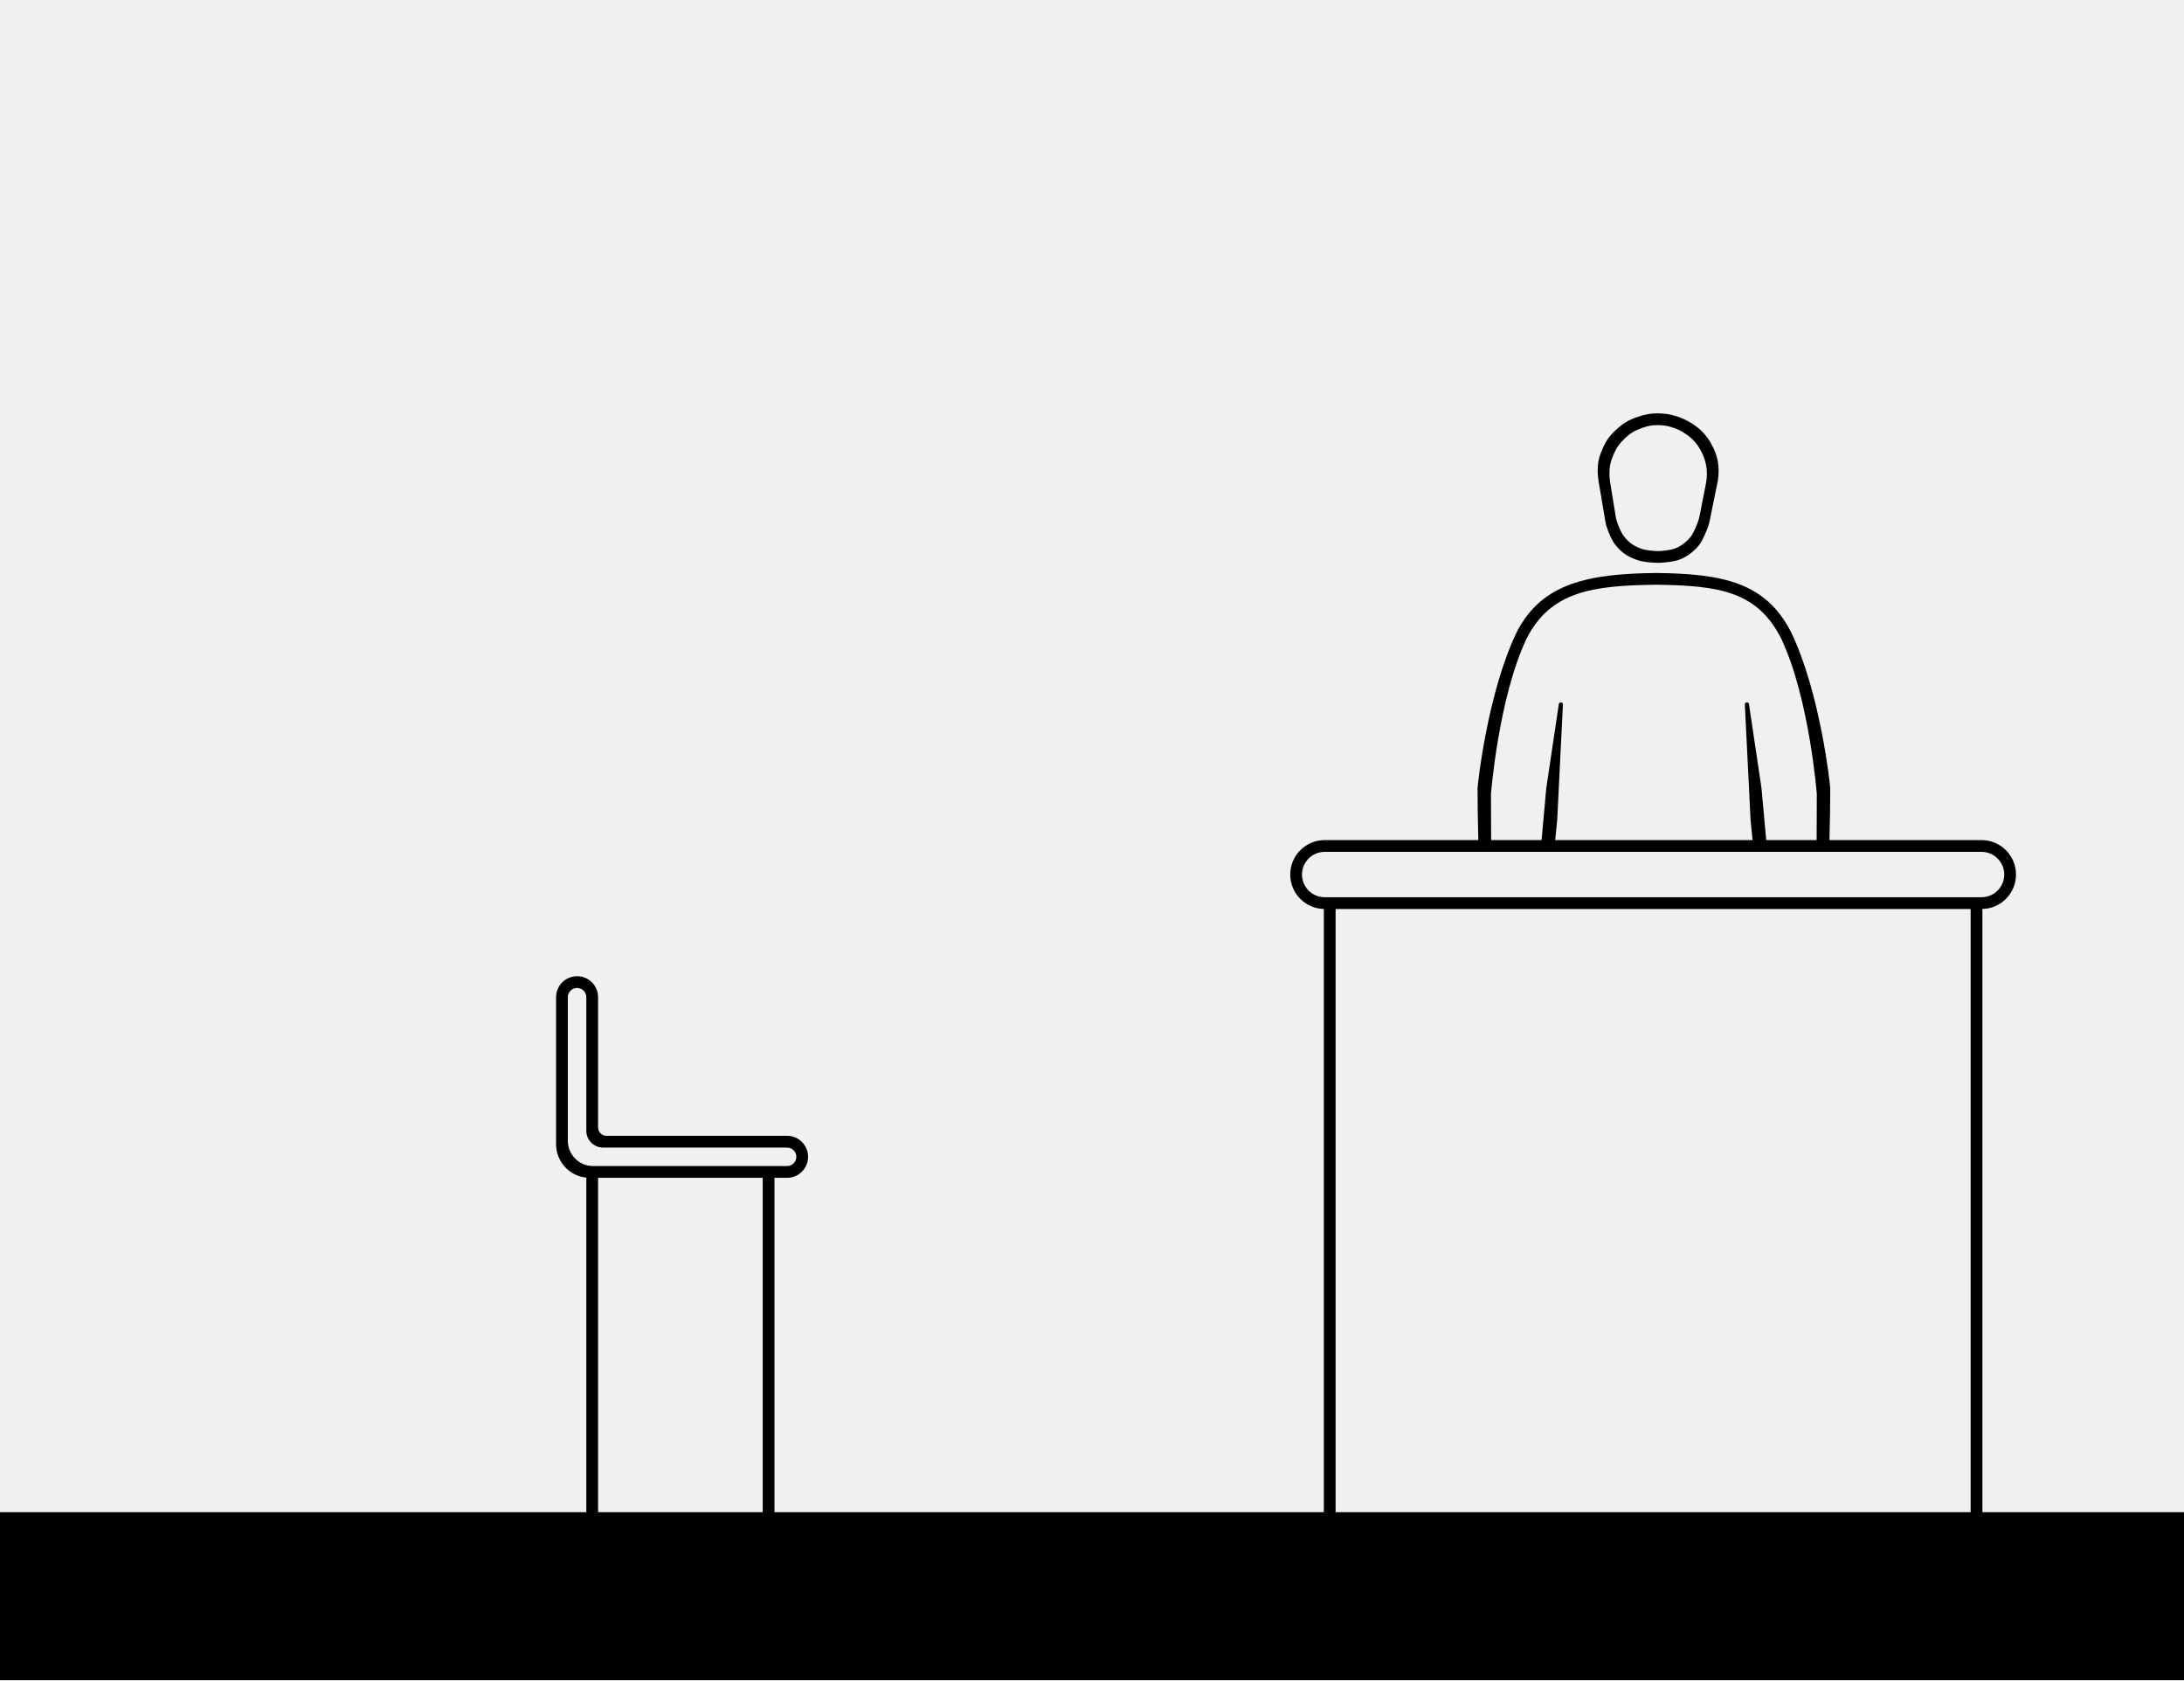
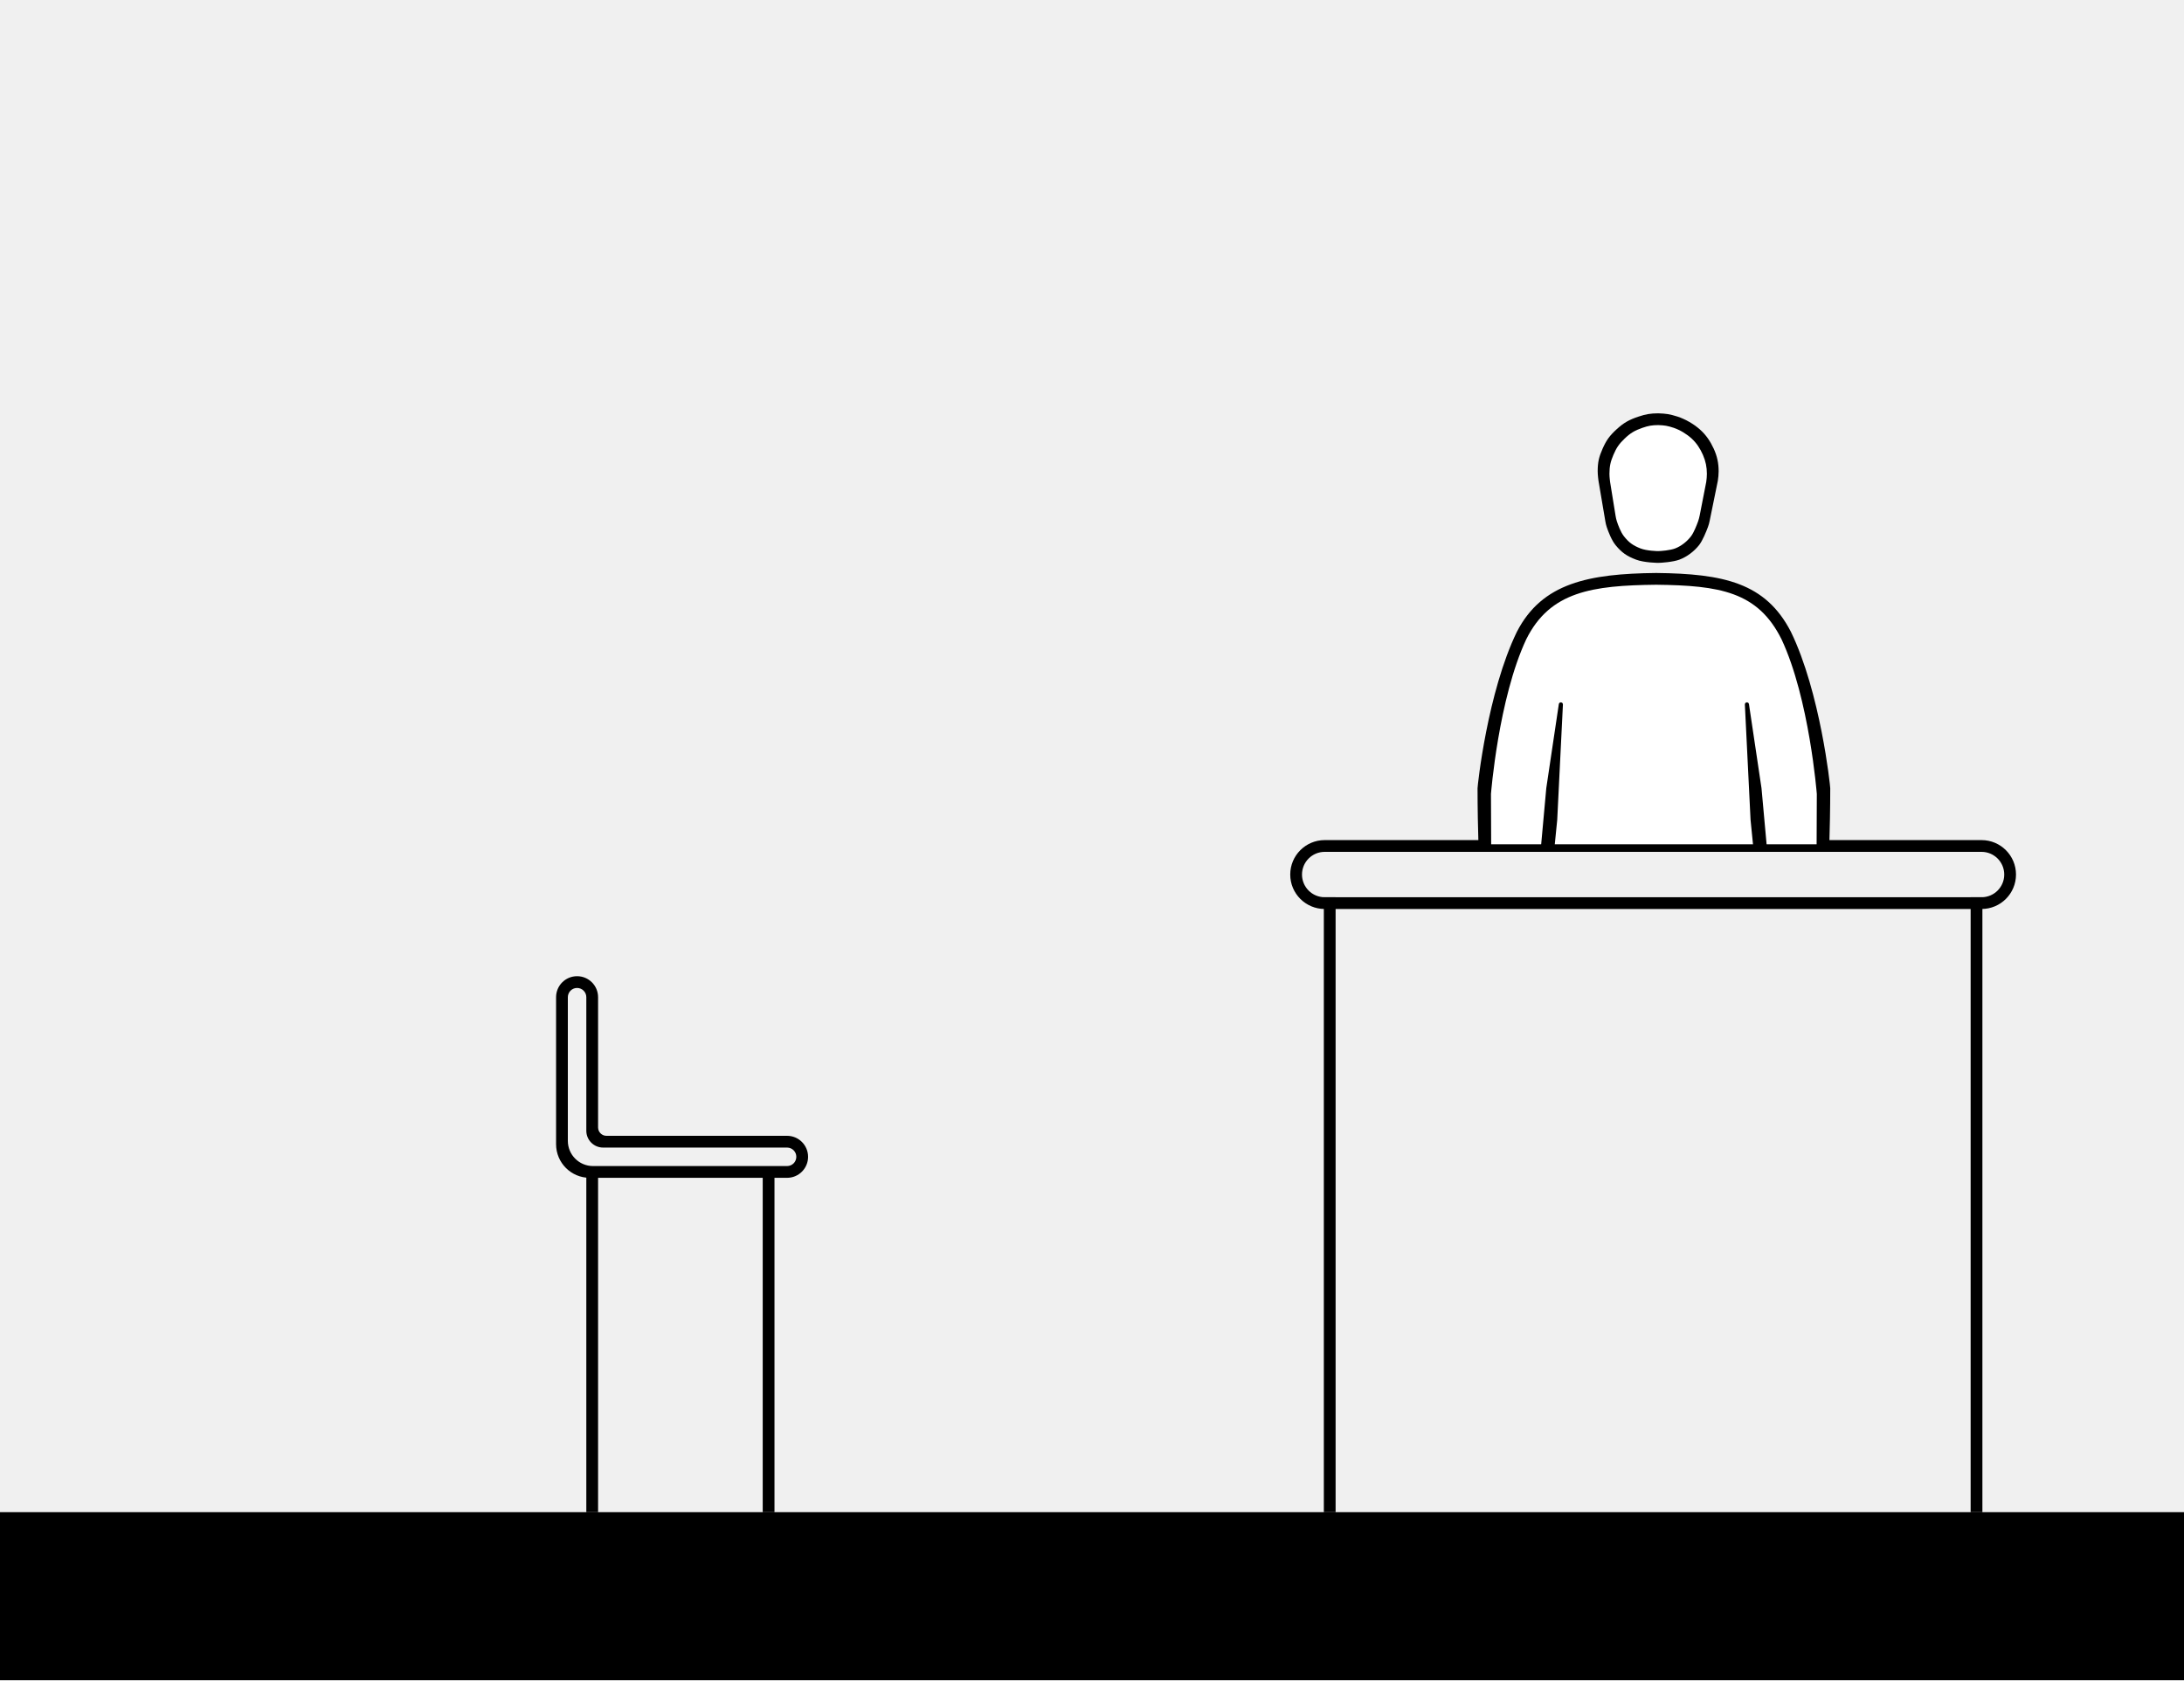
<svg xmlns="http://www.w3.org/2000/svg" width="1300" height="1000" viewBox="0 0 1300 1000" fill="none">
-   <path fill-rule="evenodd" clip-rule="evenodd" d="M999.649 333.086c-3.769 1.408-10.807 1.91-12.649 1.914 0 0-8.301-.069-13.135-1.914-5.448-2.079-8.483-4.109-12.162-8.575-2.49-3.022-4.438-8.223-5.322-10.853-.362-1.079-.611-2.188-.801-3.31l-4.093-24.154s-.495-3.492-.487-5.742c.02-5.351.746-8.493 2.919-13.398 2.232-5.038 4.185-7.735 8.27-11.484 4.356-3.996 7.495-5.742 13.135-7.625 4.38-1.462 7.052-1.907 11.676-1.945 4.963.167 6.811.479 11.548 1.945 4.742 1.577 9.582 4.373 13.262 7.625 3.68 3.252 6.26 7.101 8.27 11.484s2.92 8.615 2.92 13.398c0 1.803-.2 3.959-.49 5.742l-4.86 23.833a25.09 25.09 0 0 1-1.01 3.617c-1.04 2.793-3.21 8.177-5.32 10.829-2.92 3.676-7.16 6.929-11.671 8.613Zm-2.46-6.699c-3.036 1.186-8.705 1.609-10.189 1.613 0 0-6.687-.058-10.581-1.613-4.389-1.752-6.834-3.462-9.797-7.226-1.949-2.474-3.485-6.68-4.224-8.951-.338-1.039-.567-2.105-.741-3.184l-3.265-20.155s-.399-2.943-.392-4.839c.016-4.509.601-7.156 2.351-11.29 1.799-4.246 3.371-6.518 6.663-9.677 3.508-3.368 6.037-4.839 10.581-6.426 3.527-1.232 5.68-1.607 9.405-1.639 3.998.141 5.487.403 9.302 1.639 3.818 1.329 7.718 3.685 10.688 6.426 2.96 2.74 5.04 5.983 6.66 9.677s2.35 7.26 2.35 11.29c0 1.52-.16 3.337-.39 4.839l-3.88 19.862a24.563 24.563 0 0 1-.93 3.486c-.87 2.407-2.56 6.742-4.21 8.91-2.35 3.098-5.77 5.839-9.401 7.258ZM1066 376c17.52 36.035 23.43 91.5 23.43 93.163 0 9.783-.19 20.339-.47 30.837h90.54c11.32 0 20.5 9.178 20.5 20.5 0 11.155-8.91 20.229-20 20.494V900h120v100H0V900h349V700.901c-10.107-1.003-18-9.53-18-19.901v-87.5c0-6.904 5.596-12.5 12.5-12.5s12.5 5.596 12.5 12.5V671a5 5 0 0 0 5 5h107.5c6.904 0 12.5 5.596 12.5 12.5s-5.596 12.5-12.5 12.5H461v199h327V540.994c-11.091-.265-20-9.339-20-20.494 0-11.322 9.178-20.5 20.5-20.5h91.454c-.282-10.498-.464-21.054-.464-30.837 0-1.663 5.902-57.128 23.43-93.163 15.036-29.151 42.836-34.537 82.897-34.979 40.123.434 65.133 5.804 80.183 34.979ZM887.582 500l-.106-27.529h.01s4.44-56.684 20.98-91.956c14.201-28.557 39.38-32.069 77.351-32.494 37.733.446 60.483 4.044 74.633 32.494 16.54 35.272 20.98 91.956 20.98 91.956h.01l-.11 27.529h-30.01l-2.81-30.909-7.46-50.009a1.234 1.234 0 0 0-1.21-1.07 1.235 1.235 0 0 0-1.24 1.324L1042 488l1.2 12H925.716l1.2-12 3.395-68.664a1.228 1.228 0 0 0-2.442-.254l-7.463 50.009-2.81 30.909h-30.014ZM788.5 534h391c7.46 0 13.5-6.044 13.5-13.5s-6.04-13.5-13.5-13.5h-391c-7.456 0-13.5 6.044-13.5 13.5s6.044 13.5 13.5 13.5Zm384.5 7H795v359h378V541ZM454 900h-98V701h98v199Zm14.5-217a5.5 5.5 0 1 1 0 11H353c-8.284 0-15-6.716-15-15v-85.5a5.5 5.5 0 0 1 11 0V673c0 5.523 4.477 10 10 10h109.5Z" fill="#000" />
+   <path d="M788 534H795V900H788V534Z" fill="black" />
+   <path d="M1173 534H1180V900H1173V534Z" fill="black" />
+   <path fill-rule="evenodd" clip-rule="evenodd" d="M788.5 500C777.178 500 768 509.178 768 520.5C768 531.822 777.178 541 788.5 541H1179.5C1190.82 541 1200 531.822 1200 520.5C1200 509.178 1190.82 500 1179.5 500H788.5ZM788.5 507C781.044 507 775 513.044 775 520.5C775 527.956 781.044 534 788.5 534H1179.5C1186.96 534 1193 527.956 1193 520.5C1193 513.044 1186.96 507 1179.5 507H788.5Z" fill="black" />
+   <path d="M0 900H1300V1000H0V900Z" fill="black" />
+   <path d="M1084.84 502.479H887.128L887 469.45C887 469.45 892.45 412.766 908.99 377.495C923.191 348.937 948.37 345.425 986.341 345C1024.08 345.447 1046.83 349.044 1060.97 377.495C1077.51 412.766 1084.96 469.45 1084.96 469.45L1084.84 502.479Z" fill="white" />
+   <path d="M1089.43 469.162C1089.43 467.5 1083.52 412.035 1066 376C1050.95 346.825 1025.94 341.455 985.817 341.021C945.756 341.463 917.956 346.849 902.92 376C885.392 412.035 879.49 467.5 879.49 469.162C879.49 480.657 879.741 493.22 880.111 505.5H887.604L887.476 472.471H887.486C887.486 472.471 891.926 415.787 908.466 380.515C922.667 351.958 947.846 348.446 985.817 348.021C1023.55 348.467 1046.3 352.065 1060.45 380.515C1076.99 415.787 1081.43 472.471 1081.43 472.471H1081.44L1081.31 505.5H1088.81C1089.18 493.22 1089.43 480.657 1089.43 469.162Z" fill="black" />
+   <path d="M1042 488L1038.61 419.336C1038.55 418.618 1039.12 418.005 1039.84 418.012C1040.45 418.017 1040.97 418.474 1041.05 419.082L1048.51 469.091L1051.82 505.5H1043.75L1042 488Z" fill="black" />
+   <path d="M926.916 488L930.311 419.336C930.368 418.618 929.797 418.005 929.076 418.012C928.463 418.017 927.947 418.474 927.869 419.082L920.406 469.091L917.096 505.5H925.166L926.916 488Z" fill="black" />
+   <path d="M999.649 333.086C995.88 334.494 988.843 334.996 987 335C987 335 978.7 334.931 973.865 333.086C968.417 331.007 965.382 328.977 961.703 324.511C959.213 321.489 957.265 316.288 956.382 313.658C956.02 312.579 955.77 311.47 955.58 310.348L951.487 286.194C951.487 286.194 950.992 282.702 951 280.452C951.02 275.101 951.746 271.959 953.919 267.054C956.151 262.016 958.104 259.319 962.19 255.57C966.545 251.574 969.684 249.828 975.325 247.945C979.704 246.483 982.376 246.038 987 246C991.963 246.167 993.811 246.478 998.548 247.945C1003.29 249.522 1008.13 252.318 1011.81 255.57C1015.49 258.822 1018.07 262.671 1020.08 267.054C1022.09 271.437 1023 275.669 1023 280.452C1023 282.255 1022.8 284.411 1022.51 286.194L1017.65 310.027C1017.4 311.256 1017.07 312.468 1016.64 313.644C1015.6 316.437 1013.43 321.821 1011.32 324.473C1008.4 328.149 1004.16 331.402 999.649 333.086Z" fill="black" />
+   <path d="M997.189 326.387C994.154 327.573 988.484 327.996 987 328C987 328 980.314 327.942 976.419 326.387C972.03 324.635 969.585 322.925 966.622 319.161C964.674 316.687 963.137 312.481 962.398 310.21C962.061 309.171 961.832 308.105 961.657 307.026L958.392 286.871C958.392 286.871 957.994 283.928 958 282.032C958.016 277.523 958.601 274.876 960.352 270.742C962.15 266.496 963.723 264.224 967.014 261.065C970.522 257.697 973.051 256.226 977.595 254.639C981.123 253.407 983.275 253.032 987 253C990.998 253.141 992.487 253.403 996.302 254.639C1000.12 255.968 1004.02 258.324 1006.99 261.065C1009.95 263.805 1012.03 267.048 1013.65 270.742C1015.27 274.436 1016 278.002 1016 282.032C1016 283.552 1015.84 285.369 1015.61 286.871L1011.73 306.733C1011.5 307.917 1011.2 309.084 1010.8 310.219C1009.93 312.626 1008.24 316.961 1006.59 319.129C1004.24 322.227 1000.82 324.968 997.189 326.387Z" fill="white" />
+   <path fill-rule="evenodd" clip-rule="evenodd" d="M468.5 676C475.404 676 481 681.596 481 688.5C481 695.404 475.404 701 468.5 701H351C339.954 701 331 692.046 331 681V593.5C331 586.596 336.596 581 343.5 581C350.404 581 356 586.596 356 593.5V671C356 673.761 358.239 676 361 676H468.5ZM468.5 683C471.538 683 474 685.462 474 688.5C474 691.538 471.538 694 468.5 694H353C344.716 694 338 687.284 338 679V593.5C338 590.462 340.463 588 343.5 588C346.538 588 349 590.462 349 593.5V673C349 678.523 353.477 683 359 683H468.5Z" fill="black" />
+   <path d="M461 695H454V900H461V695Z" fill="black" />
+   <path d="M356 695H349V900H356V695Z" fill="black" />
</svg>
